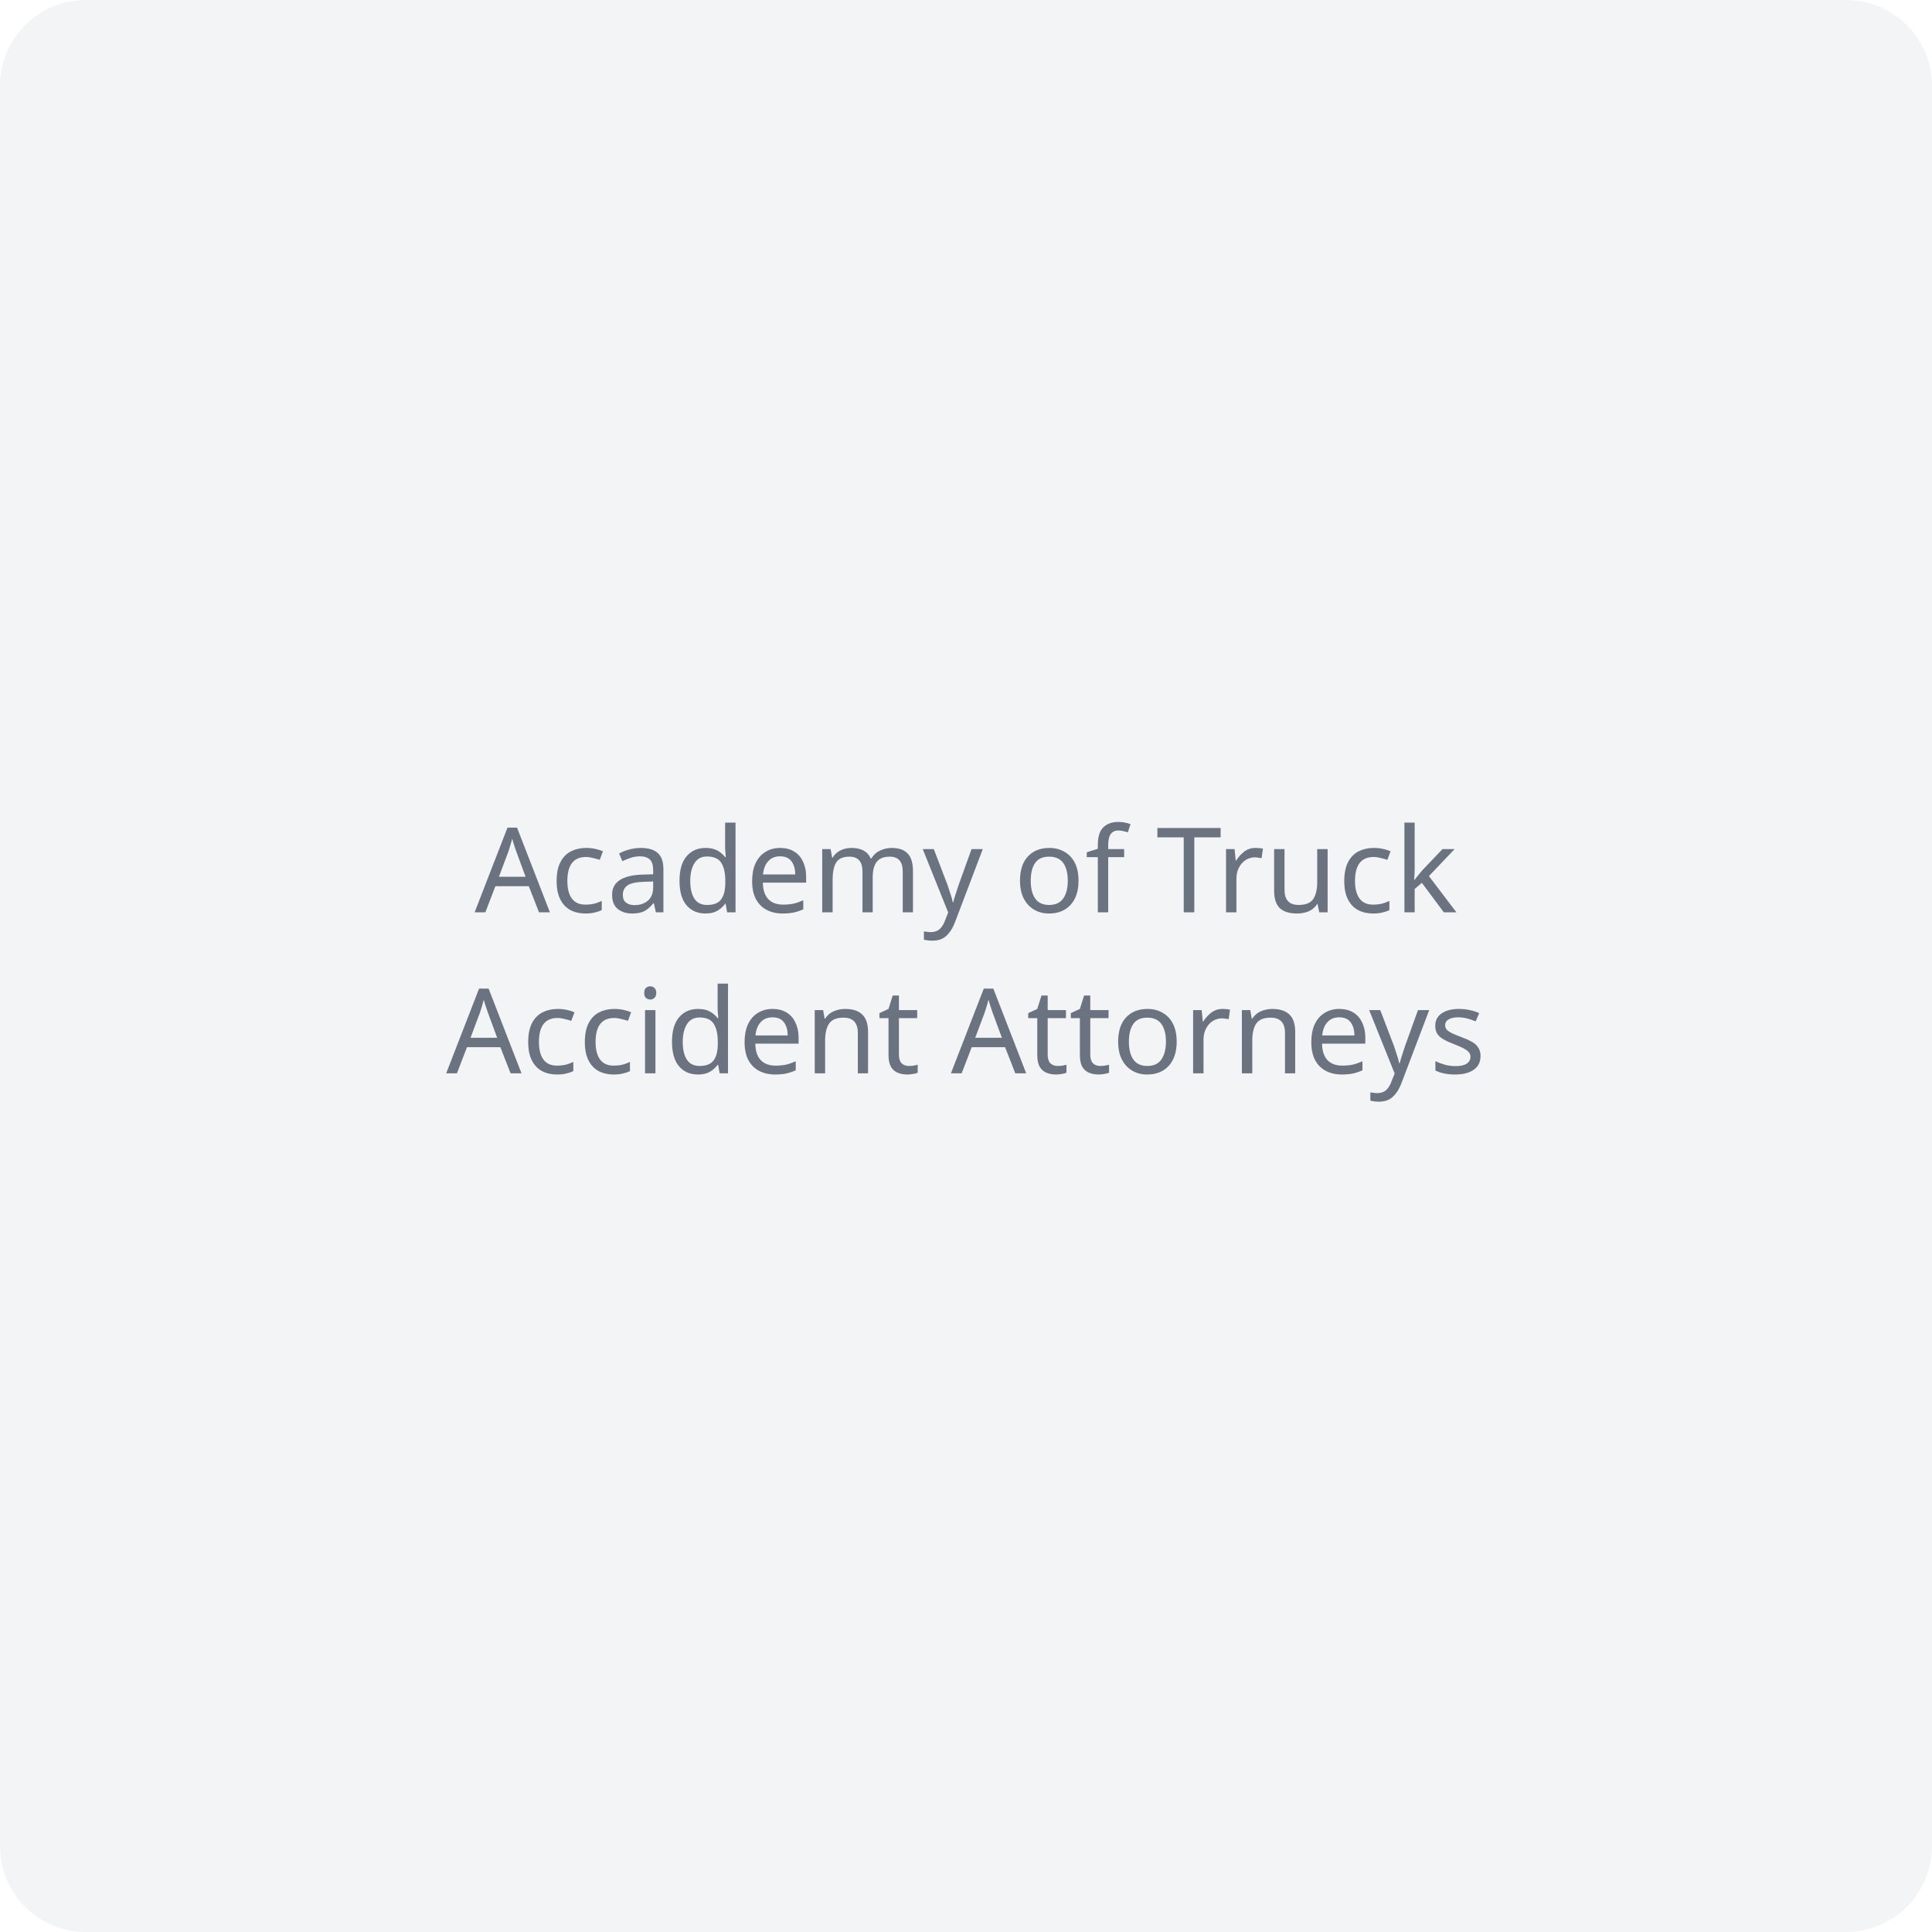
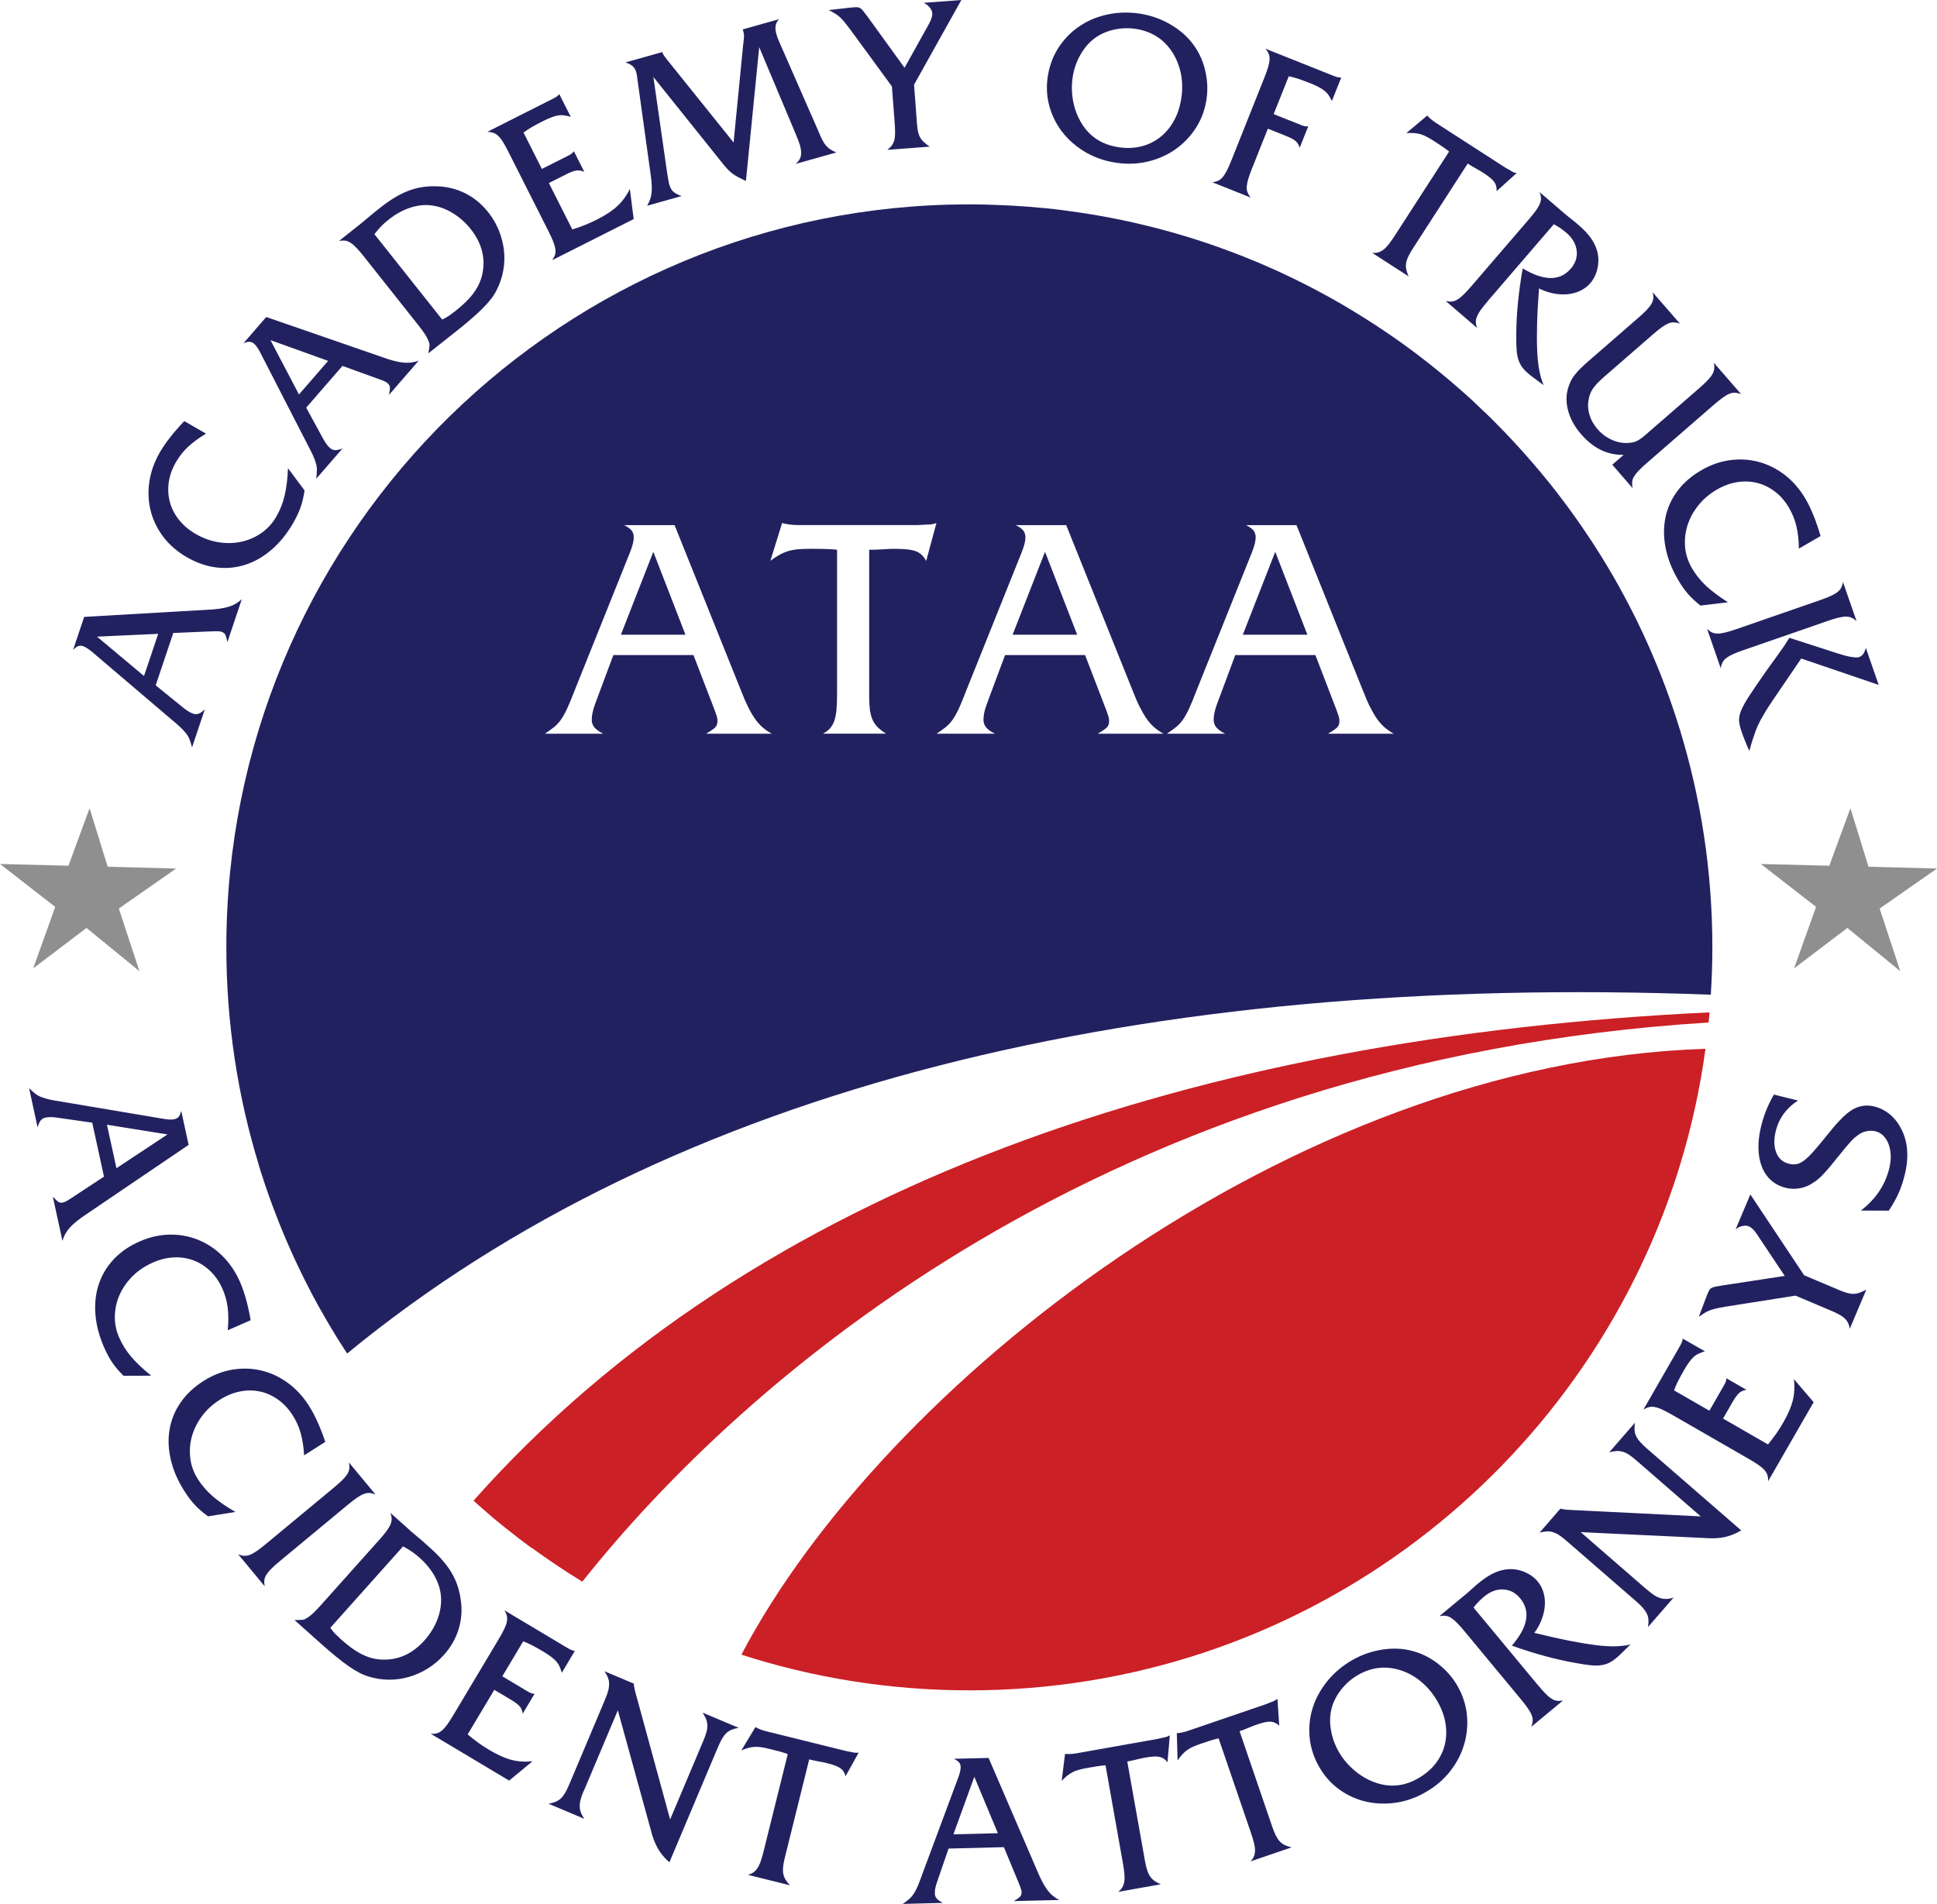
- <svg xmlns="http://www.w3.org/2000/svg" width="180" height="180" viewBox="0 0 180 180">
-   <rect width="180" height="180" fill="#f3f4f6" rx="8" />
-   <text x="90" y="85" text-anchor="middle" font-family="sans-serif" font-size="11" fill="#6b7280">Academy of Truck</text>
-   <text x="90" y="100" text-anchor="middle" font-family="sans-serif" font-size="11" fill="#6b7280">Accident Attorneys</text>
+ <svg xmlns="http://www.w3.org/2000/svg" class="circle-logo" data-name="Layer 1" width="249.243" height="245.043" viewBox="0 0 249.243 245.043">
+   <defs>
+     <style>
+       .circle-logo .cls-1 {
+         fill: #cb2026;
+       }
+ 
+       .circle-logo .cls-1, .circle-logo .cls-2, .circle-logo .cls-3, .circle-logo .cls-4 {
+         stroke-width: 0px;
+       }
+ 
+       .circle-logo .cls-1, .circle-logo .cls-2, .circle-logo .cls-4 {
+         fill-rule: evenodd;
+       }
+ 
+       .circle-logo .cls-2 {
+         fill: #908f8f;
+       }
+ 
+       .circle-logo .cls-3, .circle-logo .cls-4 {
+         fill: #222160;
+       }
+     </style>
+   </defs>
+   <polygon class="cls-2" points="233.678 116.72 226.581 111.2 235.385 111.424 238.102 104.021 240.432 111.555 249.243 111.786 241.865 116.932 244.514 124.989 237.709 119.431 230.855 124.634 233.678 116.72" />
+   <polygon class="cls-2" points="7.103 116.72 0 111.2 8.811 111.424 11.527 104.021 13.858 111.555 22.662 111.786 15.291 116.932 17.939 124.989 11.129 119.431 4.275 124.634 7.103 116.72" />
+   <path class="cls-3" d="m21.553,146.006l-7.789-1.246,1.221,5.596,6.574-4.35h-.006Zm-9.702-1.514l-4.53-.648c-.598-.087-1.09-.087-1.471,0-.262.056-.467.181-.617.368s-.28.486-.393.891l-1.097-5.047c.274.268.53.492.76.679.231.187.498.343.81.461.312.125.673.23,1.09.324.417.094.947.187,1.589.281l13.123,2.212c.586.093,1.022.106,1.315.037.243-.05.43-.156.561-.312.131-.156.237-.405.33-.754l.953,4.368-13.129,8.904c-.492.324-.91.623-1.246.897-.343.274-.629.542-.872.804s-.442.536-.598.81-.287.592-.393.941l-1.24-5.695c.33.362.579.592.735.685.156.094.349.119.573.069.069-.013.137-.031.206-.062.069-.025.15-.062.249-.118.1-.056.224-.137.386-.237.162-.1.361-.225.598-.386l3.838-2.524-1.514-6.948h-.019Zm17.453,26.725c.1-1.072.1-2.025,0-2.866-.1-.835-.318-1.645-.66-2.43-.399-.91-.916-1.676-1.558-2.299-.642-.623-1.352-1.084-2.143-1.389-.791-.299-1.639-.437-2.536-.399-.904.037-1.819.255-2.742.667-1.009.443-1.876,1.022-2.598,1.745-.729.729-1.284,1.52-1.67,2.386-.386.866-.592,1.776-.617,2.729-.031.953.156,1.882.555,2.792.386.879.897,1.701,1.545,2.461.642.767,1.508,1.577,2.58,2.443l-3.564.019c-.579-.58-1.059-1.14-1.433-1.683-.374-.548-.729-1.208-1.072-1.988-.642-1.464-1.009-2.891-1.115-4.275-.106-1.389.044-2.679.442-3.869s1.041-2.256,1.925-3.197,1.994-1.701,3.327-2.287c1.284-.561,2.573-.854,3.857-.873,1.29-.025,2.511.199,3.664.667,1.153.461,2.2,1.153,3.128,2.075.935.916,1.689,2.038,2.268,3.352.561,1.284,1.016,2.923,1.371,4.923l-2.954,1.29v.006Zm9.826,16.076c-.062-1.072-.212-2.019-.436-2.829-.224-.81-.567-1.577-1.028-2.299-.536-.841-1.165-1.514-1.894-2.031-.729-.517-1.502-.866-2.33-1.041s-1.689-.181-2.573,0c-.885.175-1.757.536-2.605,1.078-.928.592-1.695,1.296-2.299,2.125-.611.829-1.034,1.701-1.284,2.617-.249.916-.312,1.844-.193,2.792.118.947.442,1.838.978,2.679.517.81,1.147,1.539,1.9,2.193.754.654,1.732,1.327,2.929,2.019l-3.521.567c-.667-.48-1.221-.966-1.676-1.446-.455-.48-.91-1.078-1.365-1.794-.86-1.346-1.446-2.698-1.757-4.057-.318-1.358-.368-2.654-.156-3.888.212-1.24.679-2.393,1.414-3.458.729-1.065,1.714-1.988,2.941-2.773,1.184-.754,2.411-1.24,3.683-1.458,1.271-.218,2.511-.187,3.72.094s2.349.804,3.415,1.57c1.065.767,1.981,1.751,2.754,2.966.754,1.184,1.458,2.736,2.112,4.655l-2.717,1.732-.012-.012Zm3.801,4.194c.467-.386.835-.717,1.115-.991.28-.274.492-.536.642-.773s.237-.473.262-.704c.031-.23.012-.492-.05-.791l3.415,4.119c-.28-.112-.536-.181-.766-.193-.231-.012-.48.031-.741.131-.262.1-.555.262-.879.486-.324.224-.717.523-1.184.91l-8.711,7.222c-.467.386-.835.717-1.115.997-.28.274-.492.536-.642.772s-.237.474-.262.704c-.031.23-.012.492.05.792l-3.415-4.119c.28.112.536.181.766.193.231.013.48-.031.741-.131.262-.1.555-.262.879-.486.324-.224.717-.523,1.184-.91l8.711-7.222v-.006Zm-.43,18.026c.255.349.48.617.673.816.193.193.442.424.742.698.91.81,1.751,1.421,2.524,1.826.773.405,1.564.648,2.368.723,2.243.193,4.181-.623,5.814-2.449.685-.766,1.215-1.614,1.595-2.536.374-.928.561-1.844.542-2.76-.012-.941-.255-1.863-.729-2.779-.474-.916-1.147-1.757-2.013-2.536-.343-.305-.661-.561-.966-.773-.299-.206-.698-.449-1.184-.717l-9.365,10.487Zm-4.599-1.003c.287,0,.511-.006.667-.012.156,0,.287-.006.393-.019.106-.013.193-.038.268-.081.075-.044.162-.094.255-.15.243-.137.505-.337.779-.592s.623-.617,1.053-1.097l7.452-8.337c.405-.448.723-.835.953-1.146.231-.318.405-.604.517-.86.112-.256.162-.505.156-.735-.006-.231-.062-.492-.168-.773l2.1,1.876c.174.156.374.336.604.542.231.206.499.436.798.679.33.268.642.536.928.798.293.262.536.48.729.654,1.19,1.065,2.094,2.112,2.711,3.146.617,1.041,1.009,2.181,1.178,3.427.206,1.302.125,2.567-.243,3.795-.368,1.227-1.003,2.355-1.919,3.377-.617.692-1.309,1.271-2.081,1.751-.773.48-1.576.835-2.411,1.078-.835.243-1.695.361-2.58.355-.885-.006-1.757-.143-2.617-.411-.399-.118-.804-.28-1.215-.499-.411-.218-.866-.492-1.346-.829-.486-.336-1.022-.742-1.608-1.221-.586-.48-1.252-1.047-1.988-1.708l-3.377-3.016.012.006Zm22.27,14.712c.511.43.972.791,1.383,1.09s.891.611,1.439.935c1.053.629,2,1.047,2.841,1.265.841.212,1.738.274,2.686.174l-3.003,2.486-10.082-6.02c.299.013.561-.006.785-.068.224-.062.442-.187.654-.368s.436-.436.673-.76c.237-.324.511-.748.816-1.265l5.789-9.696c.312-.517.548-.959.723-1.315.174-.361.287-.679.343-.96.05-.28.05-.53,0-.748-.056-.218-.156-.455-.293-.704l8.044,4.804c.231.137.399.23.517.28.118.05.274.094.48.131l-1.676,2.81c-.087-.299-.187-.573-.293-.81s-.249-.455-.43-.66c-.181-.199-.405-.399-.679-.604-.274-.206-.598-.417-.978-.648-.579-.343-1.059-.617-1.439-.81-.38-.193-.76-.368-1.147-.517l-2.686,4.505,3.221,1.925c.181.106.33.187.449.237.118.05.274.081.474.094l-1.527,2.561c-.044-.38-.168-.692-.38-.941s-.586-.536-1.122-.854l-2.15-1.283-3.427,5.739-.006-.006Zm14.942,7.259c-.181.424-.312.798-.399,1.115-.087.318-.125.623-.118.903.006.281.056.548.156.804s.243.517.436.791l-4.611-1.944c.355-.062.66-.143.916-.249s.48-.249.679-.436c.193-.187.374-.424.542-.71s.343-.642.523-1.065l4.623-10.967c.181-.424.312-.797.399-1.122.087-.318.125-.617.118-.903,0-.281-.056-.548-.156-.792s-.243-.511-.43-.804l3.776,1.595c-.012.075-.012.137,0,.187.006.05.019.118.031.199.012.081.031.187.056.312.025.125.069.299.131.517l4.443,16.263,4.275-10.132c.181-.424.312-.797.399-1.115.087-.318.125-.617.112-.891-.012-.274-.069-.542-.168-.797-.106-.256-.249-.53-.436-.816l4.636,1.957c-.355.062-.66.143-.916.249-.255.106-.48.249-.673.436-.193.187-.374.424-.542.71-.168.287-.343.642-.523,1.066l-6.256,14.842c-.623-.53-1.122-1.134-1.508-1.807-.38-.673-.679-1.477-.904-2.417l-4.225-15.335-4.368,10.356h-.019Zm33.685-1.863c-.106-.449-.324-.792-.642-1.022s-.872-.449-1.664-.648c-.156-.038-.28-.069-.374-.094s-.199-.044-.312-.062c-.112-.019-.268-.05-.461-.087-.193-.037-.455-.087-.785-.156l-.436-.106-3.134,12.637c-.112.449-.187.835-.218,1.165-.037.33-.031.629.012.897.044.268.137.517.28.754s.336.486.579.748l-5.427-1.346c.274-.062.505-.156.704-.293.199-.131.374-.318.536-.554.156-.237.305-.542.436-.922.131-.38.268-.854.405-1.421l3.066-12.35c-.268-.1-.617-.212-1.041-.33-.43-.112-.804-.212-1.134-.293-.43-.106-.81-.187-1.134-.243-.324-.056-.629-.075-.904-.062-.28.012-.561.056-.841.131-.287.075-.592.181-.916.324l1.813-3.003c.143.094.336.187.586.287.249.1.505.181.76.243l10.288,2.549c.299.056.53.1.704.137.174.031.293.062.368.075.093,0,.168.012.243.019.069.006.181,0,.33-.013l-1.689,3.041h0Zm16.575.056l-2.692,7.415,5.72-.144-3.035-7.271h.006Zm-3.315,9.241l-1.489,4.324c-.199.573-.293,1.053-.28,1.446,0,.268.087.492.243.673.156.181.424.368.798.555l-5.166.131c.312-.218.586-.424.81-.617.224-.193.43-.43.611-.71s.355-.617.523-1.01.361-.897.573-1.508l4.642-12.475c.199-.555.293-.984.287-1.284,0-.249-.075-.449-.199-.611-.131-.156-.355-.312-.679-.461l4.474-.112,6.275,14.568c.224.548.442,1.01.648,1.396.206.386.417.723.623,1.009.212.287.442.536.685.742.243.206.53.393.854.567l-5.826.143c.417-.262.692-.455.81-.592.118-.137.181-.324.174-.548,0-.068-.006-.143-.019-.212-.012-.068-.037-.162-.075-.262-.037-.106-.093-.249-.156-.424-.069-.175-.156-.393-.268-.66l-1.757-4.243-7.11.181-.006-.006Zm28.146-11.123c-.28-.368-.617-.592-.997-.673-.386-.087-.978-.056-1.782.087-.156.031-.287.05-.38.069-.093.019-.199.037-.312.068-.112.031-.262.062-.455.106-.193.044-.449.106-.779.181l-.449.081,2.281,12.817c.081.455.168.841.274,1.153.1.318.224.585.374.81.15.224.336.417.561.579.224.162.505.305.835.448l-5.502.979c.224-.168.399-.349.523-.555.125-.206.212-.442.262-.723.05-.281.056-.617.025-1.016-.031-.399-.106-.885-.206-1.464l-2.224-12.531c-.287.012-.648.056-1.09.125-.436.069-.823.131-1.153.193-.436.075-.816.156-1.134.243-.318.081-.604.187-.847.312-.249.125-.486.281-.717.468-.231.187-.467.405-.704.667l.436-3.483c.168.025.386.031.654.019.268-.013.536-.044.798-.087l10.431-1.851c.293-.068.53-.125.704-.162.174-.037.293-.068.368-.081.081-.031.162-.062.231-.081s.168-.069.299-.15l-.305,3.465-.019-.012Zm14.4-4.686c-.33-.318-.698-.486-1.09-.517-.393-.025-.978.094-1.745.362-.15.05-.274.094-.368.125-.093.031-.193.068-.299.118-.106.044-.249.106-.43.175-.181.075-.43.168-.742.299l-.43.143,4.212,12.319c.15.436.299.804.449,1.097.15.293.312.548.492.748.181.199.393.361.642.48.249.125.548.224.897.312l-5.29,1.807c.193-.199.343-.405.436-.623.093-.218.143-.474.15-.754,0-.287-.037-.623-.137-1.009-.093-.386-.237-.86-.43-1.415l-4.119-12.039c-.28.056-.629.156-1.053.287-.424.137-.791.256-1.115.368-.417.144-.779.281-1.084.411-.299.131-.567.281-.791.443-.224.162-.436.349-.636.567-.199.218-.399.473-.598.766l-.1-3.508c.168,0,.386-.031.648-.081.262-.056.517-.125.773-.212l10.026-3.427c.28-.118.505-.206.667-.268.162-.069.28-.112.349-.131.081-.044.15-.081.212-.118.062-.031.156-.093.274-.193l.231,3.471Zm10.125-6.518c-.835.474-1.545,1.103-2.156,1.875-.604.773-1.022,1.595-1.24,2.461-.218.835-.237,1.745-.075,2.729.162.978.498,1.913.997,2.792.536.941,1.234,1.763,2.094,2.48s1.801,1.24,2.829,1.57c1.807.58,3.577.38,5.309-.617.91-.523,1.651-1.146,2.224-1.888.573-.735.972-1.545,1.19-2.417.218-.866.249-1.782.1-2.742-.15-.959-.498-1.913-1.047-2.866-.53-.922-1.171-1.72-1.925-2.38-.754-.661-1.583-1.165-2.492-1.502-2-.735-3.932-.573-5.807.499v.006Zm-.648-1.963c1.159-.66,2.411-1.097,3.764-1.309,1.352-.212,2.63-.162,3.832.156,1.19.299,2.312.854,3.352,1.657,1.041.804,1.882,1.763,2.517,2.866.679,1.19,1.078,2.437,1.209,3.745.125,1.308,0,2.58-.368,3.813-.368,1.234-.972,2.38-1.813,3.446-.841,1.066-1.894,1.957-3.159,2.679-1.246.717-2.536,1.165-3.857,1.346-1.327.187-2.605.131-3.832-.156-1.228-.287-2.368-.81-3.408-1.564s-1.9-1.713-2.567-2.885c-.698-1.215-1.109-2.48-1.234-3.789s.006-2.58.393-3.813,1.022-2.386,1.894-3.464c.879-1.078,1.969-1.988,3.278-2.736v.006Zm23.809,3.253c.386.461.717.835.991,1.115s.53.492.766.642.467.237.698.268c.231.031.486.019.779-.043l-4.1,3.402c.118-.281.181-.536.193-.766.019-.23-.031-.48-.131-.742s-.262-.554-.486-.878c-.224-.324-.523-.717-.91-1.184l-7.222-8.711c-.386-.467-.717-.835-.991-1.115-.28-.281-.536-.492-.773-.642-.237-.149-.474-.237-.704-.262-.231-.025-.492-.012-.791.05l3.153-2.617c.093-.081.231-.193.399-.331.168-.143.361-.312.586-.517.181-.174.349-.324.498-.449.143-.125.28-.237.405-.336.71-.592,1.377-1.028,2-1.314s1.252-.449,1.882-.486c.71-.037,1.402.087,2.069.374.673.287,1.228.686,1.657,1.203.343.411.592.885.748,1.421.156.536.218,1.103.174,1.689-.044.585-.174,1.184-.405,1.788-.231.604-.542,1.178-.947,1.72,1.714.424,3.203.76,4.474,1.01,1.271.249,2.387.436,3.352.561s1.807.175,2.536.162c.723-.012,1.396-.094,2.019-.237-.305.299-.561.542-.76.735-.199.187-.361.349-.486.474-.125.131-.237.23-.33.312-.1.081-.199.162-.305.255-.312.262-.617.461-.916.604-.299.143-.636.237-1.022.293-.386.05-.829.05-1.333,0-.505-.056-1.122-.143-1.857-.281-1.265-.218-2.605-.517-4.019-.903s-2.829-.829-4.243-1.34c2.081-2.417,2.43-4.449,1.059-6.1-.586-.71-1.309-1.084-2.162-1.128-.854-.043-1.67.262-2.449.904-.231.193-.449.393-.66.598-.212.206-.449.479-.723.822l8.281,9.982h.006Zm14.001-12.313c.349.305.66.542.935.729.274.181.548.312.823.392.268.081.542.118.81.106.268-.012.567-.069.885-.168l-3.284,3.782c.05-.355.069-.673.05-.947-.019-.274-.087-.536-.206-.779-.118-.243-.287-.486-.505-.735-.218-.249-.498-.523-.847-.829l-8.985-7.801c-.349-.305-.66-.542-.941-.729-.274-.181-.548-.312-.823-.393-.268-.081-.536-.112-.798-.093-.262.019-.561.068-.897.156l2.686-3.097c.062.031.125.056.174.062s.118.019.199.031c.081.012.187.031.312.043.131.019.305.031.53.038l16.836.835-8.3-7.209c-.349-.305-.66-.548-.941-.729-.274-.181-.548-.312-.81-.386-.262-.075-.536-.106-.81-.087s-.579.075-.916.162l3.302-3.801c-.05.355-.062.673-.044.947.019.274.087.536.206.779.118.243.287.492.505.735.218.249.505.523.847.829l12.163,10.562c-.698.424-1.427.716-2.187.872s-1.614.187-2.58.106l-15.889-.754,8.48,7.365.019.006Zm15.609-18.662c.417-.517.773-.985,1.065-1.396.293-.417.598-.903.916-1.458.611-1.059,1.016-2.019,1.221-2.86.199-.847.243-1.745.131-2.686l2.536,2.966-5.857,10.175c.012-.299-.019-.561-.087-.785-.069-.224-.193-.436-.38-.648s-.442-.43-.773-.661c-.324-.23-.754-.499-1.277-.797l-9.783-5.633c-.523-.299-.966-.536-1.333-.704-.361-.168-.685-.274-.966-.324s-.53-.044-.748.019c-.218.056-.449.162-.698.305l4.673-8.125c.131-.23.224-.405.268-.523.05-.118.087-.274.125-.48l2.841,1.633c-.299.093-.567.193-.804.305-.237.106-.455.255-.654.436-.199.181-.393.411-.592.686-.199.274-.411.604-.629.991-.336.586-.598,1.065-.791,1.452-.187.386-.355.766-.498,1.159l4.549,2.617,1.869-3.253c.106-.187.181-.337.231-.449.05-.118.075-.274.087-.473l2.586,1.489c-.38.05-.692.181-.935.399-.249.218-.523.592-.835,1.128l-1.246,2.168,5.789,3.334v-.006Zm9.054-19.902c.424.181.785.312,1.078.393.293.087.567.131.823.131.262,0,.517-.043.779-.131.262-.093.561-.23.91-.411l-2.119,5.028c-.062-.312-.143-.573-.249-.785-.106-.206-.262-.405-.461-.585-.206-.181-.474-.361-.816-.536-.343-.174-.779-.374-1.321-.598l-4.144-1.751-9.072,1.433c-.455.075-.835.15-1.128.218-.299.069-.567.149-.81.237-.243.094-.474.206-.692.343-.224.137-.467.305-.742.492l1.009-2.667.131-.318c.081-.199.156-.355.224-.467.069-.118.162-.206.287-.268.125-.062.287-.118.505-.162.212-.044.505-.094.872-.15l8.032-1.228-3.577-5.365c-.349-.536-.698-.872-1.047-1.016-.231-.1-.505-.112-.823-.043-.318.068-.611.212-.872.424l1.894-4.487,6.917,10.4,4.418,1.863-.006.006Zm-5.191-24.357c-.71.442-1.315.997-1.813,1.664-.492.667-.841,1.408-1.047,2.237-.268,1.084-.255,2.013.05,2.785.299.773.841,1.252,1.614,1.446.343.087.667.106.96.062.293-.044.611-.187.941-.424.33-.237.704-.586,1.122-1.041.417-.455.91-1.041,1.489-1.757.399-.505.748-.935,1.047-1.29.299-.355.573-.667.823-.935.249-.268.48-.499.679-.698.206-.193.417-.374.642-.542,1.016-.792,2.131-1.035,3.34-.735.673.168,1.29.474,1.857.916.567.442,1.041,1.003,1.421,1.682.997,1.732,1.196,3.801.598,6.212-.218.879-.48,1.67-.798,2.368-.312.698-.729,1.446-1.252,2.224l-3.589-.012c1.894-1.452,3.116-3.259,3.651-5.427.143-.586.206-1.146.187-1.683-.025-.536-.112-1.016-.274-1.439-.162-.424-.38-.779-.667-1.072-.287-.293-.623-.486-1.022-.579-.361-.087-.735-.094-1.122-.019-.386.081-.735.224-1.041.442-.174.125-.349.256-.511.393-.162.143-.349.324-.548.548s-.442.505-.717.835-.611.741-1.003,1.234c-.374.474-.704.879-.984,1.209-.287.33-.542.623-.779.872-.237.255-.455.467-.667.642-.206.174-.43.336-.667.48-.511.349-1.065.579-1.682.692-.611.112-1.221.093-1.826-.056-.742-.187-1.371-.511-1.888-.972-.517-.467-.91-1.047-1.184-1.745-.274-.698-.417-1.495-.436-2.386-.019-.891.1-1.851.361-2.885.181-.723.399-1.402.654-2.031.255-.629.579-1.29.972-1.981l3.103.766h.006Z" />
+   <path class="cls-3" d="m146.312,3.751c-.941-.174-1.894-.156-2.86.044s-1.807.561-2.53,1.078c-.704.505-1.309,1.184-1.819,2.038-.511.854-.854,1.782-1.034,2.773-.193,1.065-.193,2.15,0,3.246.193,1.097.579,2.106,1.153,3.022,1.003,1.607,2.486,2.592,4.455,2.953,1.028.187,2,.187,2.922-.006.916-.193,1.738-.555,2.467-1.078s1.346-1.203,1.844-2.031c.505-.829.854-1.782,1.047-2.866.193-1.047.212-2.069.062-3.06-.156-.997-.467-1.913-.941-2.76-1.047-1.851-2.636-2.972-4.761-3.359l-.006.006Zm.766-1.919c1.309.237,2.549.716,3.72,1.427,1.165.71,2.112,1.57,2.829,2.586.717.997,1.221,2.137,1.495,3.427.28,1.284.305,2.561.075,3.813-.243,1.346-.742,2.561-1.489,3.639-.748,1.084-1.657,1.975-2.735,2.679s-2.281,1.19-3.608,1.464c-1.327.268-2.711.274-4.144.012-1.414-.262-2.686-.742-3.82-1.458-1.134-.71-2.075-1.577-2.829-2.586-.754-1.01-1.284-2.144-1.601-3.39-.312-1.246-.349-2.536-.106-3.863.249-1.377.748-2.611,1.495-3.689.748-1.078,1.67-1.969,2.76-2.661,1.09-.698,2.318-1.171,3.683-1.427,1.365-.256,2.792-.25,4.275.019v.006Z" />
+   <path class="cls-3" d="m117.967,15.69c.037.461.081.841.137,1.134.056.299.143.561.262.798.112.23.274.442.474.629.199.187.461.399.779.623l-5.44.411c.255-.199.449-.393.586-.58.137-.187.237-.411.312-.679.069-.262.1-.586.1-.966s-.025-.866-.069-1.452l-.343-4.486-5.421-7.409c-.28-.367-.517-.673-.71-.91-.193-.237-.393-.436-.579-.611-.193-.175-.399-.324-.623-.461-.224-.131-.486-.28-.779-.436l2.835-.324.343-.025c.212-.019.386-.019.517-.012.131.006.255.05.374.131.112.081.237.206.374.374.137.168.318.405.536.704l4.761,6.58,3.134-5.633c.312-.561.455-1.022.43-1.396-.019-.249-.131-.499-.336-.748s-.467-.442-.779-.579l4.86-.368-6.088,10.904.361,4.779-.006.006Z" />
+   <path class="cls-3" d="m161.123,21.628c-.224.561-.393,1.028-.505,1.408-.112.374-.174.704-.193.985-.019.281.019.53.106.741.087.218.224.442.424.673l-4.972-1.981c.299-.031.555-.1.766-.193.206-.1.405-.255.586-.467.181-.218.361-.499.536-.847.181-.349.38-.804.604-1.365l4.187-10.512c.224-.561.393-1.028.505-1.402.112-.38.174-.704.193-.985s-.019-.53-.106-.741c-.087-.218-.224-.442-.424-.673l8.705,3.471c.231.093.411.156.542.187.131.031.299.05.505.056l-1.203,3.016c-.131-.281-.274-.53-.417-.742-.143-.212-.324-.399-.53-.567-.212-.168-.461-.33-.754-.486-.293-.156-.642-.318-1.059-.48-.642-.255-1.159-.449-1.558-.58s-.81-.237-1.228-.33l-1.944,4.873,3.489,1.39c.199.081.355.131.48.162.125.031.28.037.48.019l-1.103,2.767c-.087-.355-.262-.648-.517-.866-.255-.218-.673-.442-1.252-.667l-2.324-.929-2.019,5.072v-.006Z" />
+   <path class="cls-3" d="m95.616,5.876c.031-.343.062-.611.093-.816.025-.199.031-.368.025-.492s-.025-.243-.05-.361c-.025-.112-.056-.256-.106-.424l4.692-1.321c-.486.43-.611,1.078-.368,1.932.093.324.212.642.349.953l5.028,11.471c.181.449.343.823.492,1.122.15.299.312.548.474.754.168.199.355.374.573.517.218.143.48.28.798.411l-5.228,1.471c.355-.305.579-.636.66-1.003.081-.361.044-.816-.106-1.365-.05-.168-.106-.349-.174-.53s-.193-.499-.38-.947l-4.698-11.178-1.707,17.217c-.399-.181-.742-.343-1.009-.492-.274-.143-.517-.299-.742-.467-.224-.168-.436-.361-.636-.579-.199-.218-.43-.486-.685-.804l-8.836-11.035,1.776,12.387c.056.336.106.629.15.885.044.255.081.442.118.561.118.411.287.717.511.922.224.206.579.393,1.072.567l-4.43,1.246c.324-.554.517-1.115.573-1.695.056-.58.019-1.34-.118-2.281l-1.639-11.82c-.044-.287-.075-.505-.093-.667-.019-.162-.031-.287-.05-.374-.012-.087-.031-.156-.044-.206-.012-.05-.031-.112-.05-.181-.087-.305-.231-.548-.424-.723-.193-.174-.511-.343-.941-.499l4.742-1.333c.044.156.093.274.143.361.056.087.181.262.38.517l8.643,10.761,1.221-12.456v-.006Z" />
+   <path class="cls-3" d="m192.571,24.625c.037-.461-.05-.847-.274-1.178-.224-.324-.679-.71-1.365-1.153-.137-.087-.243-.156-.324-.206-.081-.056-.174-.106-.274-.162-.106-.056-.237-.131-.405-.231-.168-.1-.399-.23-.692-.399l-.38-.243-7.06,10.936c-.249.386-.449.735-.586,1.034-.143.299-.237.58-.28.847-.044.268-.037.536.019.804.056.268.162.567.305.897l-4.698-3.028c.274.031.53.012.76-.05.231-.062.461-.181.685-.349.224-.168.461-.411.71-.729.249-.318.53-.723.847-1.215l6.904-10.693c-.224-.187-.517-.399-.879-.648-.368-.249-.698-.461-.978-.648-.374-.243-.704-.436-.997-.592-.287-.156-.567-.274-.835-.349-.268-.075-.548-.125-.841-.143-.293-.019-.617-.019-.972,0l2.692-2.256c.106.131.262.287.461.455.206.175.418.33.642.48l8.904,5.745c.262.15.467.268.623.355.156.087.262.156.318.193.081.031.156.062.224.094.062.031.168.062.318.094l-2.58,2.33.006.006Z" />
+   <path class="cls-3" d="m73.651,29.529c.636-.199,1.19-.393,1.657-.586.474-.187.997-.424,1.564-.717,1.09-.555,1.957-1.128,2.586-1.726.636-.598,1.165-1.321,1.589-2.175l.492,3.869-10.481,5.29c.174-.249.293-.48.361-.704.062-.224.081-.474.037-.748-.044-.281-.137-.604-.287-.978-.15-.374-.355-.829-.629-1.365l-5.085-10.075c-.268-.536-.511-.978-.723-1.321s-.417-.611-.629-.804c-.206-.193-.417-.324-.636-.399-.212-.069-.467-.112-.748-.131l8.368-4.219c.237-.118.405-.218.511-.287.1-.075.224-.181.368-.336l1.477,2.922c-.299-.087-.579-.15-.841-.187-.255-.038-.517-.038-.785.006-.268.044-.555.131-.872.249s-.673.28-1.072.48c-.604.305-1.09.561-1.458.779-.368.218-.717.448-1.053.691l2.362,4.686,3.352-1.688c.193-.094.336-.181.436-.249.106-.069.212-.187.33-.343l1.346,2.661c-.343-.162-.673-.224-1.003-.181-.324.044-.766.206-1.321.486l-2.237,1.128,3.01,5.969h.012Z" />
+   <path class="cls-3" d="m191.493,38.695c-.393.455-.704.848-.935,1.165-.231.318-.393.611-.505.866-.106.255-.156.505-.15.729.006.23.062.486.168.76l-4.038-3.471c.293.062.555.087.791.062.231-.025.467-.106.704-.249.243-.143.505-.355.785-.629s.617-.635,1.016-1.097l7.378-8.58c.393-.455.704-.847.935-1.165.224-.318.393-.611.498-.866.106-.262.156-.505.143-.735-.012-.231-.069-.486-.181-.766l3.109,2.673c.093.081.224.193.393.336.168.143.374.305.611.492.199.143.374.287.523.411.143.131.28.243.405.349.698.598,1.24,1.184,1.626,1.751.386.567.654,1.159.798,1.776.15.692.143,1.396-.025,2.106-.168.71-.474,1.321-.91,1.832-.349.405-.773.729-1.277.972-.505.243-1.047.393-1.639.449-.586.056-1.196.025-1.832-.1-.629-.125-1.252-.336-1.851-.642-.131,1.757-.218,3.284-.249,4.58-.031,1.29-.031,2.424.012,3.396.044.972.131,1.813.262,2.53.137.71.324,1.358.573,1.944-.349-.249-.629-.461-.847-.623-.218-.168-.405-.299-.548-.405-.15-.1-.268-.193-.361-.274-.093-.081-.193-.168-.299-.262-.312-.268-.561-.536-.748-.804-.187-.268-.343-.586-.461-.953-.118-.367-.193-.804-.224-1.315-.031-.511-.044-1.134-.037-1.875,0-1.284.075-2.655.218-4.113.143-1.458.349-2.929.611-4.406,2.729,1.645,4.792,1.651,6.194.025.598-.698.854-1.47.748-2.324-.1-.847-.536-1.601-1.302-2.262-.231-.199-.461-.38-.704-.555-.237-.168-.548-.361-.928-.573l-8.456,9.833.006.006Z" />
+   <path class="cls-3" d="m56.89,41.137c.386-.193.692-.367.922-.523.224-.156.498-.362.816-.611.953-.754,1.701-1.483,2.231-2.175s.904-1.433,1.122-2.212c.573-2.175.1-4.225-1.421-6.144-.642-.804-1.383-1.47-2.231-2-.847-.53-1.72-.866-2.623-1.009-.928-.15-1.882-.062-2.866.249-.978.312-1.925.835-2.835,1.558-.361.287-.667.555-.922.816-.255.262-.561.611-.91,1.047l8.736,11.01-.019-.006Zm-1.77,4.362c.044-.287.081-.505.106-.66s.037-.287.044-.393c0-.106,0-.199-.031-.281-.031-.081-.062-.175-.1-.274-.1-.262-.249-.554-.449-.866-.206-.312-.505-.723-.897-1.221l-6.948-8.761c-.374-.474-.698-.854-.966-1.134-.268-.28-.523-.505-.76-.654-.237-.156-.467-.249-.698-.28-.231-.031-.492-.019-.791.031l2.206-1.751c.181-.143.393-.312.636-.505.243-.193.511-.417.804-.673.324-.28.636-.536.941-.779.305-.243.561-.449.773-.611,1.246-.991,2.436-1.701,3.564-2.131,1.128-.43,2.318-.623,3.577-.58,1.315.019,2.548.318,3.701.885,1.153.573,2.15,1.396,2.997,2.461.573.723,1.028,1.508,1.365,2.343.336.841.555,1.695.654,2.555.1.866.062,1.732-.093,2.605-.156.872-.442,1.707-.847,2.505-.181.374-.411.741-.698,1.115-.287.374-.629.766-1.047,1.184s-.904.879-1.477,1.371c-.567.499-1.246,1.053-2.025,1.67l-3.546,2.81.006.019Z" />
+   <path class="cls-3" d="m208.922,58.541c-2.075.043-3.888-.835-5.446-2.623-.885-1.016-1.464-2.087-1.738-3.221-.28-1.134-.212-2.206.199-3.215.1-.268.212-.517.349-.735.131-.224.299-.455.505-.698.199-.243.442-.505.735-.779.287-.274.648-.598,1.078-.972l6.169-5.365c.455-.393.816-.735,1.09-1.016.268-.281.48-.542.623-.785.143-.243.224-.48.249-.71.025-.231,0-.492-.069-.792l3.496,4.019c-.268-.094-.517-.143-.754-.156-.237-.012-.486.031-.742.143-.262.106-.548.281-.866.505-.318.231-.704.542-1.159.941l-6.169,5.365c-.71.617-1.215,1.14-1.508,1.576-.293.43-.486.941-.561,1.521-.112.629-.062,1.265.143,1.907.199.642.542,1.234,1.016,1.782.542.629,1.184,1.097,1.913,1.408.729.312,1.464.43,2.193.355.38-.025.717-.112,1.016-.268.299-.156.648-.411,1.053-.76l6.892-5.988c.455-.399.816-.735,1.09-1.022.268-.28.474-.548.617-.791.137-.243.218-.486.243-.71.025-.23.012-.48-.044-.76l3.496,4.019c-.268-.094-.523-.15-.76-.168-.237-.019-.486.031-.748.137-.262.106-.548.274-.866.505-.318.231-.704.542-1.159.935l-8.543,7.421c-.455.393-.823.735-1.09,1.022-.268.281-.474.542-.617.779s-.218.48-.231.71c-.012.237,0,.492.062.773l-2.617-3.016,1.464-1.277-.006.006Z" />
+   <path class="cls-3" d="m34.807,43.786l3.664,6.985,3.751-4.324-7.415-2.667v.006Zm4.592,8.68l2.187,4.013c.293.53.579.928.879,1.184.199.175.417.268.66.274.237.006.555-.062.947-.218l-3.383,3.901c.05-.38.075-.723.087-1.016.012-.299-.025-.604-.112-.928-.087-.324-.218-.679-.393-1.066-.181-.393-.424-.872-.723-1.439l-6.082-11.839c-.274-.523-.53-.879-.754-1.078-.187-.162-.386-.249-.586-.262-.206-.012-.467.05-.798.187l2.929-3.377,14.992,5.184c.555.199,1.047.355,1.464.461.424.112.81.181,1.165.218.355.037.692.037,1.009,0,.318-.044.648-.125.991-.249l-3.82,4.405c.093-.486.131-.816.112-.997-.019-.181-.118-.349-.293-.499-.056-.044-.112-.087-.168-.131-.062-.037-.143-.081-.243-.125-.106-.044-.243-.1-.417-.168-.174-.068-.399-.149-.667-.243l-4.318-1.564-4.661,5.371h-.006Z" />
+   <path class="cls-3" d="m231.472,70.585c-.019-1.078-.125-2.025-.318-2.847-.193-.823-.505-1.601-.928-2.337-.498-.86-1.097-1.564-1.807-2.106-.704-.548-1.464-.922-2.287-1.134s-1.676-.249-2.567-.112c-.891.137-1.776.461-2.648.966-.953.548-1.745,1.228-2.387,2.031-.642.804-1.103,1.657-1.39,2.561-.287.904-.386,1.832-.312,2.779.081.953.368,1.857.866,2.717.48.829,1.084,1.589,1.807,2.274.729.685,1.676,1.402,2.841,2.137l-3.539.424c-.642-.511-1.184-1.01-1.614-1.508-.436-.499-.866-1.115-1.29-1.851-.804-1.383-1.333-2.76-1.589-4.125-.262-1.365-.255-2.667,0-3.895.262-1.228.779-2.362,1.558-3.396.773-1.034,1.795-1.913,3.053-2.642,1.215-.704,2.455-1.14,3.739-1.302,1.277-.168,2.517-.081,3.714.249,1.196.33,2.312.897,3.346,1.708,1.028.804,1.907,1.832,2.63,3.078.704,1.215,1.34,2.792,1.913,4.736l-2.785,1.614-.006-.019Z" />
+   <path class="cls-3" d="m26.507,55.812c-.922.554-1.689,1.122-2.305,1.695-.617.573-1.134,1.234-1.564,1.975-.498.86-.804,1.732-.928,2.617-.118.885-.069,1.732.156,2.549.224.816.617,1.576,1.184,2.281s1.284,1.309,2.162,1.813c.953.548,1.938.897,2.954,1.053,1.016.156,1.988.131,2.91-.075.928-.206,1.782-.579,2.561-1.122.779-.542,1.421-1.246,1.919-2.106.48-.829.835-1.732,1.066-2.704.231-.972.38-2.15.436-3.527l2.131,2.86c-.118.81-.287,1.527-.505,2.15-.218.623-.536,1.302-.96,2.044-.798,1.383-1.726,2.53-2.779,3.433-1.059.91-2.181,1.558-3.377,1.938-1.196.386-2.436.505-3.72.349s-2.555-.598-3.813-1.321c-1.215-.704-2.212-1.564-2.997-2.586-.779-1.028-1.327-2.137-1.639-3.34s-.374-2.455-.187-3.751c.187-1.296.636-2.567,1.352-3.813.704-1.215,1.751-2.555,3.147-4.025l2.792,1.608.006.006Z" />
+   <path class="cls-3" d="m236.413,84.082c.66.218,1.24.374,1.751.461.511.087.866.094,1.065.025.417-.143.704-.548.854-1.196l1.657,4.779-9.97-3.396c-.972,1.427-1.745,2.567-2.324,3.415-.579.847-1.047,1.533-1.402,2.062-.355.523-.636.953-.835,1.29-.206.336-.411.686-.617,1.059-.137.256-.268.517-.393.785s-.243.561-.355.885c-.112.324-.237.679-.361,1.072-.131.393-.255.835-.386,1.333-.15-.324-.318-.717-.505-1.178-.187-.461-.355-.897-.498-1.321-.181-.517-.287-.978-.318-1.371-.031-.393.062-.847.274-1.365.218-.517.579-1.165,1.09-1.944.511-.779,1.215-1.813,2.119-3.103.411-.555.81-1.115,1.209-1.67.399-.561.798-1.128,1.203-1.701.093-.162.187-.318.287-.467.1-.15.199-.293.299-.442l6.156,1.988Zm-12.014-.43c-.573.193-1.034.374-1.39.536-.355.162-.648.33-.872.499-.224.168-.386.355-.492.567-.106.206-.187.461-.231.754l-1.751-5.053c.224.206.436.355.648.449.212.093.455.143.735.137.28,0,.611-.05.991-.143.38-.094.86-.243,1.427-.436l10.693-3.708c.573-.199,1.034-.374,1.39-.536.355-.162.648-.33.872-.499.224-.175.386-.361.492-.567.106-.206.187-.455.231-.754l1.751,5.053c-.224-.206-.436-.355-.648-.449-.212-.1-.461-.143-.742-.137-.28,0-.611.05-.991.143s-.854.243-1.427.442l-10.693,3.708.006-.006Z" />
+   <path class="cls-3" d="m12.481,81.939l6.05,5.066,1.826-5.427-7.87.362h-.006Zm7.558,6.275l3.552,2.879c.474.38.891.635,1.259.76.255.087.492.087.717,0,.224-.081.486-.268.791-.561l-1.645,4.897c-.1-.367-.199-.691-.305-.972-.1-.281-.255-.548-.455-.81-.199-.262-.461-.542-.773-.835-.312-.293-.717-.642-1.221-1.059l-10.132-8.63c-.455-.374-.823-.611-1.109-.71-.237-.081-.449-.087-.642-.019-.193.068-.411.224-.667.48l1.421-4.237,15.839-.916c.592-.025,1.103-.069,1.533-.131.43-.062.822-.143,1.165-.243.343-.1.654-.23.928-.386.28-.162.555-.361.823-.611l-1.857,5.527c-.1-.48-.193-.804-.28-.966-.087-.162-.237-.274-.455-.349-.069-.025-.137-.044-.206-.056s-.162-.019-.274-.019h-.449c-.187,0-.424.012-.71.025l-4.592.199-2.262,6.736.006.006Z" />
+   <path class="cls-1" d="m215.271,152.742l.15-.436c.162-.486.318-.966.474-1.458l.268-.86c1.483-4.854,2.592-9.864,3.29-15.004-53.755,1.757-105.997,43.599-124.055,77.982,9.247,2.979,19.104,4.592,29.336,4.592,42.029,0,77.72-27.118,90.538-64.816" />
+   <path class="cls-1" d="m68.38,199.183c2.119,1.545,4.299,3.016,6.549,4.387,20.6-25.94,67.215-67.127,144.929-71.969.044-.43.081-.866.118-1.302-65.545,3.109-123.033,22.227-159.048,62.847l.112.1.692.617c.293.255.592.511.885.766l.112.1.112.1.112.1.231.193.112.1.112.1c.343.287.692.573,1.041.86l.118.094.118.094.118.093.118.094.118.093c.467.374.941.748,1.414,1.109l.118.094.118.094.118.094c.436.336.879.667,1.321.991l.118.087.118.087.012-.019Z" />
+   <path class="cls-4" d="m33.305,149.988l.243.779c.15.467.299.935.455,1.402l.299.885c.156.461.318.916.486,1.371l.312.847c.156.43.318.854.486,1.277l.355.91c.162.405.33.81.498,1.215l.393.935c.168.393.343.792.517,1.184l.442.984c.168.361.33.717.505,1.072.187.399.38.798.573,1.19l.343.698c.243.492.499.984.754,1.47l.05.1.193.368.081.15c.237.442.474.885.717,1.321l.206.368.206.361c.274.486.555.966.835,1.446l.212.361.019.031c.274.467.555.928.841,1.389l.218.355.224.349c.28.448.567.897.86,1.34l.037.062c41.873-34.47,102.576-48.914,175.473-46.185.125-2.013.199-4.038.199-6.082,0-9.758-1.464-19.173-4.181-28.04-.156-.499-.312-1.003-.474-1.502l-.156-.486c-.15-.461-.305-.916-.467-1.371l-.218-.623c-.162-.461-.33-.916-.498-1.377l-.131-.349c-.604-1.601-1.252-3.184-1.938-4.748l-.15-.343c-.206-.455-.411-.904-.617-1.358l-.249-.536c-.206-.442-.417-.878-.629-1.315l-.224-.448c-.791-1.589-1.62-3.153-2.492-4.692v-.012c-.262-.455-.53-.903-.791-1.352l-.255-.43c-.255-.424-.511-.841-.766-1.265l-.287-.455c-.262-.424-.53-.841-.804-1.259l-.224-.349c-.879-1.34-1.788-2.661-2.735-3.951l-.386-.53c-.262-.355-.53-.71-.798-1.059l-.43-.567c-.28-.361-.561-.717-.841-1.078l-.405-.499c-.287-.355-.573-.71-.866-1.059l-.355-.417c-.536-.636-1.078-1.271-1.633-1.894l-.579-.654c-.274-.305-.555-.611-.835-.91l-.536-.58c-.287-.305-.579-.611-.872-.916l-.592-.604c-.28-.281-.555-.567-.835-.848l-.611-.598c-.542-.53-1.09-1.053-1.645-1.57l-.598-.561c-.274-.249-.555-.499-.835-.748l-.742-.654c-.268-.237-.542-.473-.816-.704l-.791-.667c-.268-.224-.542-.449-.81-.673l-.847-.686c-.262-.212-.523-.417-.785-.623-.517-.405-1.041-.804-1.564-1.203l-.667-.492c-.33-.243-.66-.486-.991-.723-.28-.199-.567-.399-.847-.598l-.904-.623-.81-.548c-.33-.218-.66-.436-.991-.654-.262-.168-.517-.343-.785-.505-.393-.249-.785-.499-1.184-.742-.393-.243-.785-.48-1.184-.723-.374-.224-.742-.442-1.115-.661-.28-.162-.567-.324-.847-.48l-1.009-.567-.841-.455-1.072-.567-.835-.43c-.424-.218-.847-.424-1.277-.635l-.586-.287c-.623-.299-1.252-.592-1.876-.879l-.623-.274c-.455-.206-.916-.405-1.377-.604l-.71-.299c-.417-.174-.841-.349-1.271-.517l-.791-.312c-.442-.175-.885-.343-1.333-.505l-.667-.249c-.66-.243-1.327-.48-1.994-.704l-.449-.15c-.536-.181-1.078-.355-1.62-.523l-.71-.218c-.461-.143-.928-.281-1.39-.411l-.779-.224c-.436-.125-.872-.243-1.309-.355l-.841-.218c-.586-.149-1.184-.293-1.776-.43l-.287-.069c-.717-.162-1.433-.324-2.15-.468l-.586-.118c-.53-.106-1.059-.206-1.595-.305l-.704-.125c-.511-.087-1.022-.174-1.539-.255l-.698-.106c-.573-.087-1.147-.162-1.72-.243l-.499-.069c-.741-.094-1.483-.181-2.231-.255l-.43-.038c-.586-.056-1.178-.112-1.77-.156l-.791-.056c-.498-.037-1.003-.069-1.508-.094l-.779-.037c-.53-.025-1.059-.044-1.589-.062l-.704-.025c-.754-.019-1.508-.031-2.268-.031-.81,0-1.614.012-2.418.031h-.137c-51.624,1.358-93.055,43.63-93.055,95.578,0,9.758,1.464,19.173,4.181,28.04v.031Zm50.758-78.96l-4.169,10.661h8.306l-4.131-10.661h-.006Zm-5.141,13.285l-2.318,6.219c-.312.823-.461,1.521-.461,2.087,0,.386.112.717.33.985.218.274.598.548,1.14.829h-7.496c.461-.312.86-.598,1.196-.866.336-.274.636-.604.91-1.003.268-.399.536-.885.791-1.446.255-.567.555-1.29.891-2.162l7.184-17.921c.305-.797.461-1.414.461-1.857,0-.362-.087-.654-.268-.891-.181-.23-.505-.461-.966-.698h6.487l8.574,21.36c.305.797.604,1.483.885,2.044.28.567.573,1.065.866,1.489.293.424.617.791.966,1.103.349.305.754.592,1.215.847h-8.456c.617-.361,1.016-.635,1.196-.829s.268-.455.268-.791c0-.1-.006-.206-.019-.312-.012-.1-.044-.23-.093-.386-.05-.156-.125-.361-.212-.617-.087-.255-.212-.579-.368-.966l-2.393-6.219h-10.312Zm40.247-12.126c-.312-.592-.729-.997-1.252-1.215-.53-.218-1.383-.33-2.567-.33h-.561c-.143,0-.293,0-.461.019-.168.012-.393.025-.673.037-.287.012-.673.031-1.159.056h-.654v18.886c0,.667.031,1.24.093,1.72.062.473.174.897.33,1.252.156.361.374.685.654.966.287.28.642.567,1.084.847h-8.113c.361-.181.654-.399.891-.654.231-.255.417-.58.561-.966s.237-.866.293-1.446c.05-.58.075-1.296.075-2.144v-18.463c-.411-.05-.941-.081-1.583-.1-.642-.013-1.209-.019-1.701-.019-.642,0-1.203.019-1.682.056-.474.038-.91.119-1.296.231-.386.118-.766.274-1.14.486-.374.206-.766.461-1.178.772l1.508-4.866c.231.075.542.143.928.193.386.05.773.075,1.159.075h15.372c.436-.025.785-.044,1.041-.056.255-.012.436-.019.542-.019.131-.025.243-.043.349-.056s.255-.056.467-.137l-1.315,4.866-.012.006Zm15.297-1.159l-4.169,10.661h8.306l-4.131-10.661h-.006Zm-5.141,13.285l-2.318,6.219c-.312.823-.461,1.521-.461,2.087,0,.386.112.717.33.985.218.274.598.548,1.14.829h-7.496c.467-.312.86-.598,1.196-.866.336-.274.636-.604.91-1.003.268-.399.536-.885.791-1.446.255-.567.555-1.29.885-2.162l7.184-17.921c.312-.797.461-1.414.461-1.857,0-.362-.093-.654-.274-.891-.181-.23-.499-.461-.966-.698h6.487l8.574,21.36c.312.797.604,1.483.891,2.044.287.567.573,1.065.866,1.489.293.424.617.791.966,1.103.349.305.754.592,1.215.847h-8.456c.617-.361,1.016-.635,1.196-.829.181-.193.268-.455.268-.791,0-.1-.006-.206-.019-.312-.012-.1-.044-.23-.1-.386-.05-.156-.125-.361-.212-.617-.093-.255-.212-.579-.368-.966l-2.393-6.219h-10.312.012Zm34.763-13.285l-4.169,10.661h8.306l-4.131-10.661h-.006Zm-5.141,13.285l-2.318,6.219c-.312.823-.461,1.521-.461,2.087,0,.386.112.717.33.985.218.274.598.548,1.14.829h-7.49c.461-.312.86-.598,1.196-.866.336-.274.636-.604.91-1.003.268-.399.536-.885.791-1.446.255-.567.555-1.29.885-2.162l7.184-17.921c.312-.797.461-1.414.461-1.857,0-.362-.093-.654-.268-.891-.181-.23-.505-.461-.966-.698h6.487l8.574,21.36c.312.797.604,1.483.891,2.044.287.567.573,1.065.866,1.489.293.424.617.791.966,1.103.349.305.754.592,1.215.847h-8.456c.617-.361,1.016-.635,1.196-.829s.268-.455.268-.791c0-.1-.006-.206-.019-.312-.012-.1-.044-.23-.1-.386-.05-.156-.125-.361-.212-.617-.087-.255-.212-.579-.368-.966l-2.393-6.219h-10.312Z" />
</svg>
